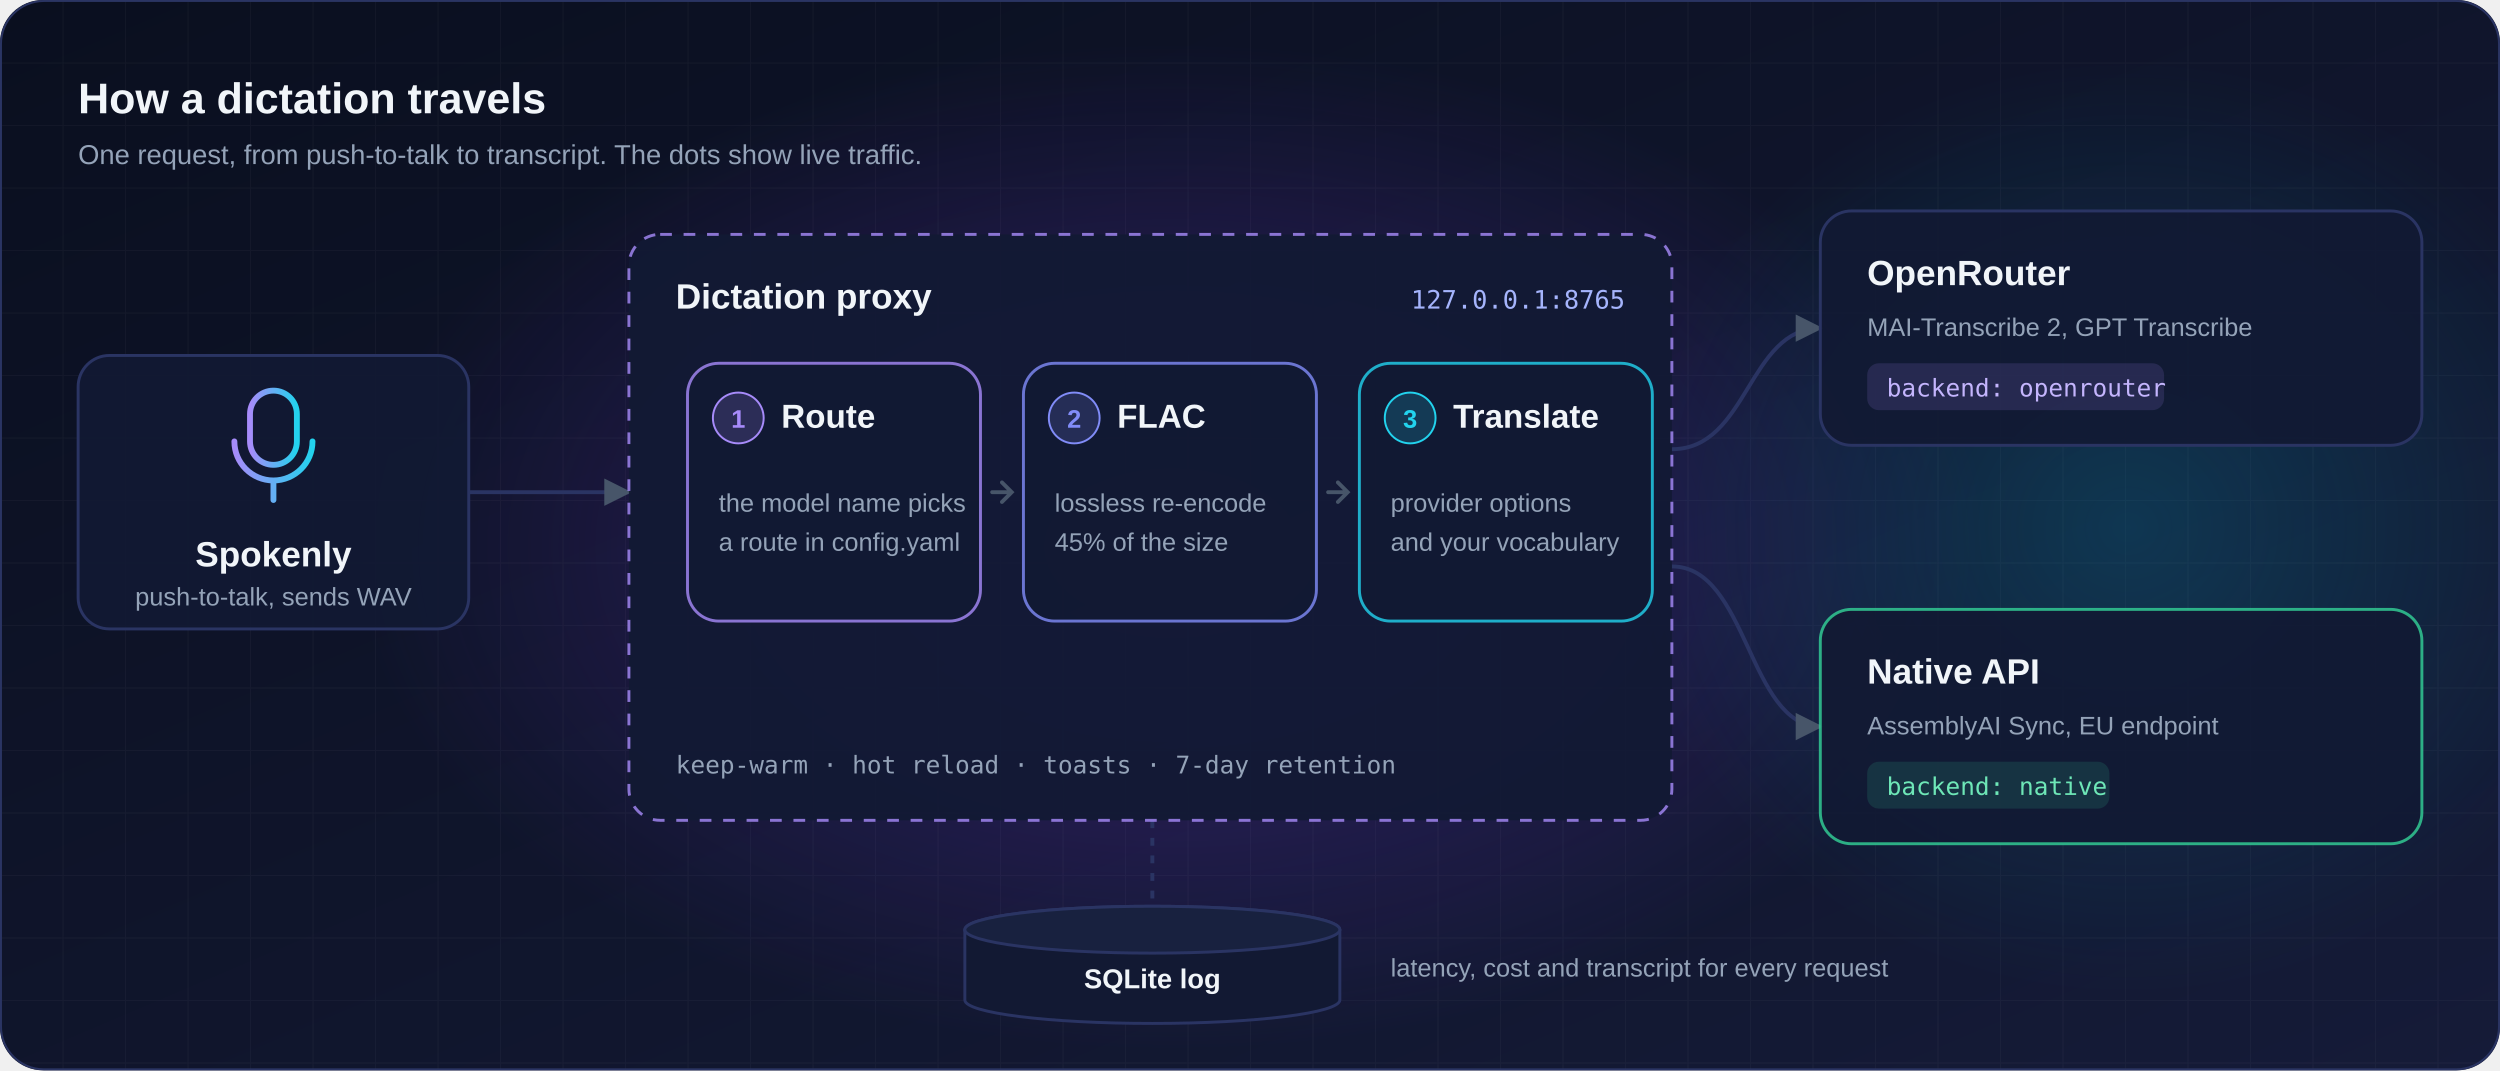
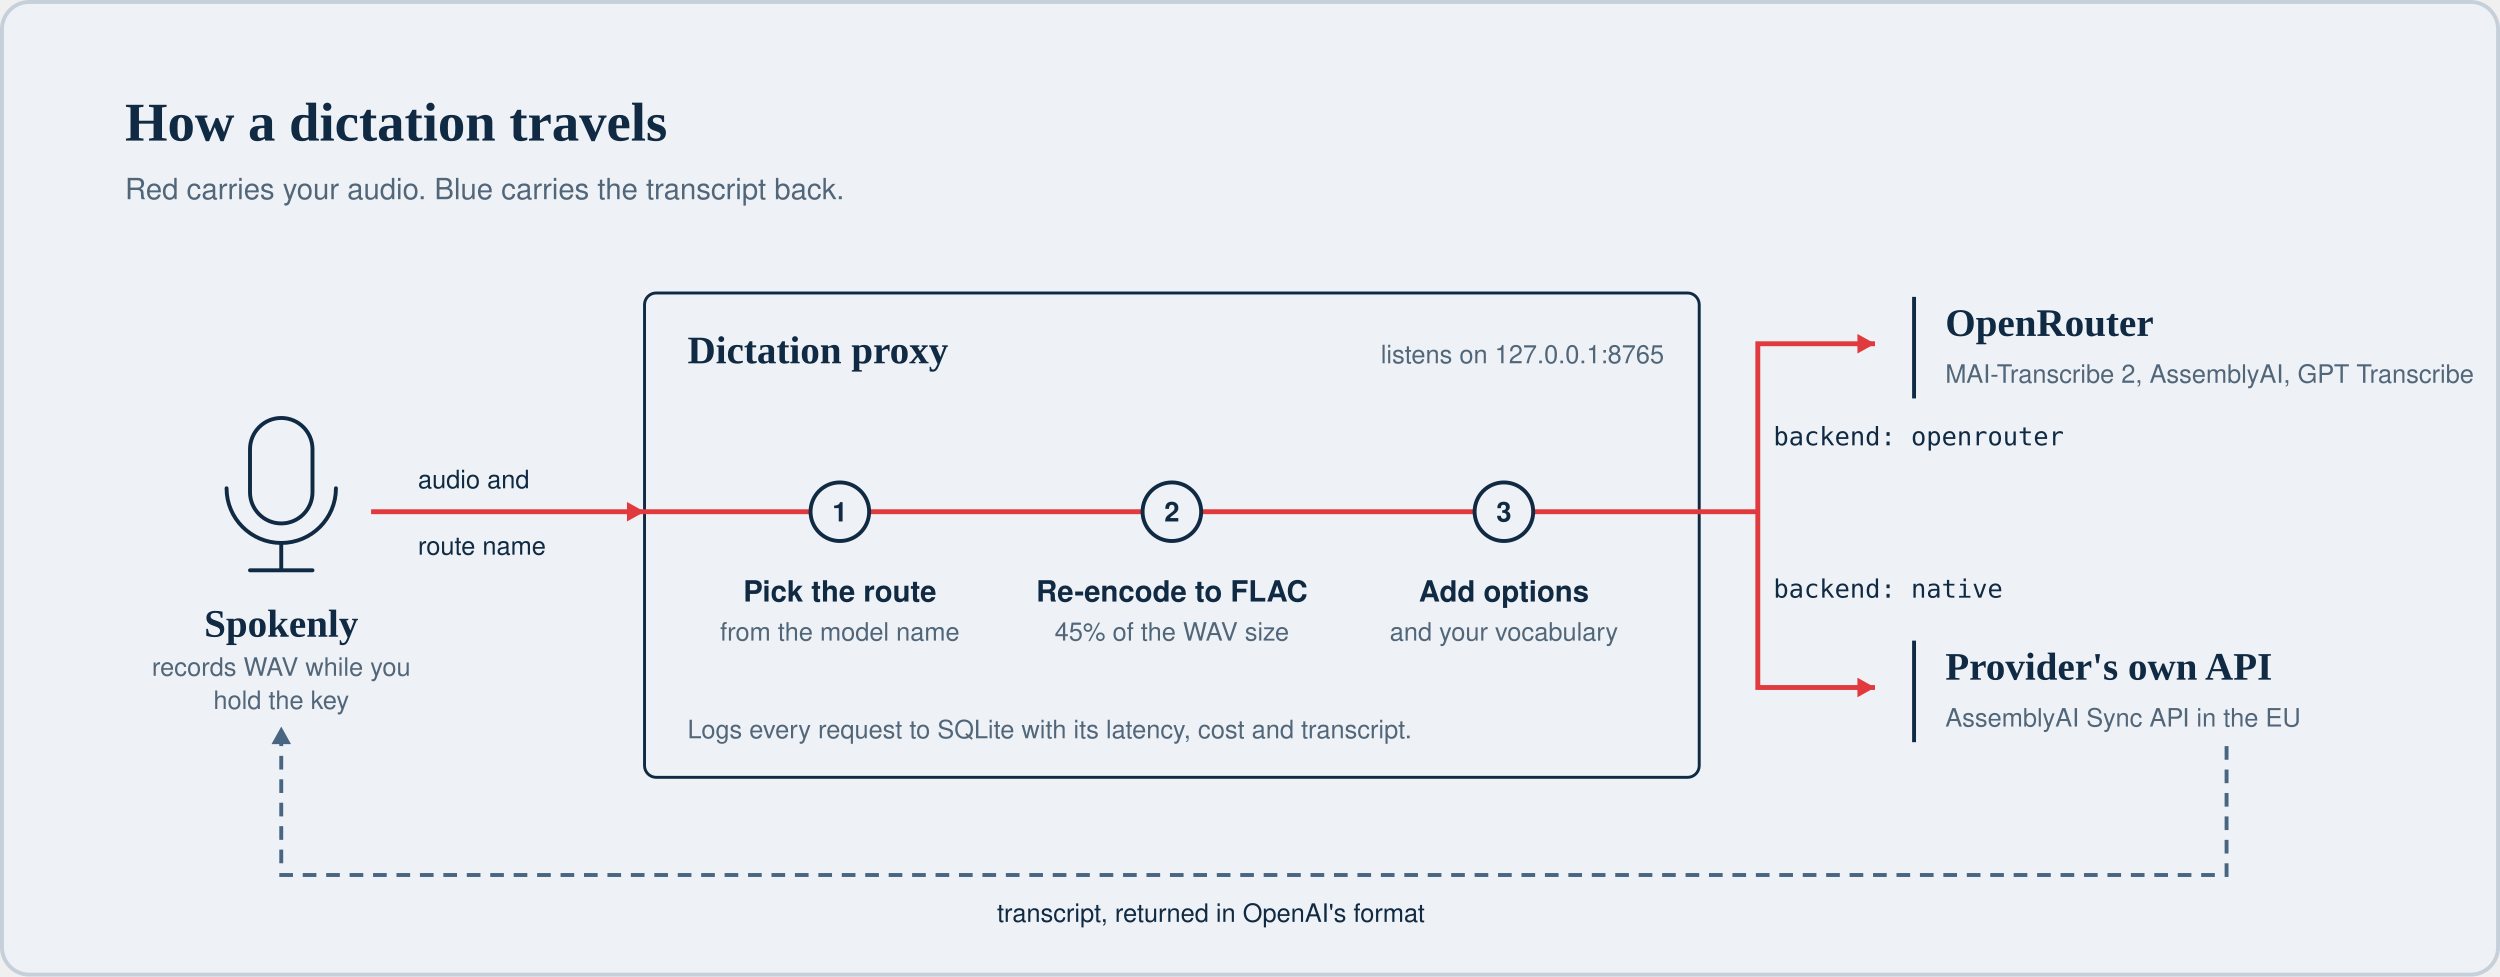
- <svg xmlns="http://www.w3.org/2000/svg" width="1280" height="548" viewBox="0 0 1280 548" role="img" aria-labelledby="title desc">
-   <defs>
-     <linearGradient id="bg" x1="0" y1="0" x2="1" y2="1">
-       <stop offset="0" stop-color="#0A0F1F" />
-       <stop offset="1" stop-color="#151B38" />
-     </linearGradient>
-     <linearGradient id="accent" x1="0" y1="0" x2="1" y2="0">
-       <stop offset="0" stop-color="#A78BFA" />
-       <stop offset="1" stop-color="#22D3EE" />
-     </linearGradient>
-     <pattern id="grid" width="32" height="32" patternUnits="userSpaceOnUse">
-       <path d="M32 0H0V32" fill="none" stroke="#FFFFFF" stroke-opacity="0.035" />
-     </pattern>
-     <radialGradient id="glowV" cx="0.5" cy="0.5" r="0.5">
-       <stop offset="0" stop-color="#7C3AED" stop-opacity="0.32" />
-       <stop offset="1" stop-color="#7C3AED" stop-opacity="0" />
-     </radialGradient>
-     <radialGradient id="glowC" cx="0.5" cy="0.5" r="0.5">
-       <stop offset="0" stop-color="#0891B2" stop-opacity="0.26" />
-       <stop offset="1" stop-color="#0891B2" stop-opacity="0" />
-     </radialGradient>
-     <clipPath id="round">
-       <rect width="1280" height="548" rx="22" />
-     </clipPath>
-     <marker id="arrow" viewBox="0 0 10 10" refX="9" refY="5" markerWidth="7" markerHeight="7" orient="auto">
-       <path d="M0 0 L10 5 L0 10z" fill="#475569" />
-     </marker>
-     <filter id="soft" x="-2" y="-2" width="5" height="5">
-       <feGaussianBlur stdDeviation="1.6" result="b" />
-       <feMerge>
-         <feMergeNode in="b" />
-         <feMergeNode in="SourceGraphic" />
-       </feMerge>
-     </filter>
-   </defs>
+ <svg xmlns="http://www.w3.org/2000/svg" width="1280" height="500" viewBox="0 0 1280 500" role="img" aria-labelledby="title desc">
+   <defs />
  <style>
-   text { font-family: 'Segoe UI', -apple-system, BlinkMacSystemFont, 'Helvetica Neue', Arial, sans-serif; }
-   .mono { font-family: 'Cascadia Code', SFMono-Regular, Consolas, Menlo, monospace; }
-   @media (prefers-reduced-motion: reduce) { * { animation: none !important; } }
+   text { font-family: 'Segoe UI', 'Helvetica Neue', Helvetica, Arial, sans-serif; fill: #102A43; font-variant-numeric: tabular-nums; }
+   .serif { font-family: Georgia, 'Times New Roman', Times, serif; }
+   .mono { font-family: Consolas, 'SFMono-Regular', Menlo, monospace; }
+   .muted { fill: #52667A; }
  
</style>
-   <g clip-path="url(#round)">
-     <rect width="1280" height="548" fill="url(#bg)" />
-     <rect width="1280" height="548" fill="url(#grid)" />
-     <ellipse cx="600" cy="280" rx="420" ry="260" fill="url(#glowV)" />
-     <ellipse cx="1090" cy="270" rx="260" ry="240" fill="url(#glowC)" />
-     <text x="40" y="58" font-size="22" font-weight="700" fill="#F1F5F9">How a dictation travels</text>
-     <text x="40" y="84" font-size="14" fill="#94A3B8">One request, from push-to-talk to transcript. The dots show live traffic.</text>
-     <path id="p-in" d="M240 252 H322" fill="none" stroke="#2A3463" stroke-width="2" marker-end="url(#arrow)" />
-     <path id="p-or" d="M856 230 C 895 230, 895 168, 932 168" fill="none" stroke="#2A3463" stroke-width="2" marker-end="url(#arrow)" />
-     <path id="p-nat" d="M856 290 C 895 290, 895 372, 932 372" fill="none" stroke="#2A3463" stroke-width="2" marker-end="url(#arrow)" />
-     <path id="p-log" d="M590 420 V 466" fill="none" stroke="#2A3463" stroke-width="2" stroke-dasharray="4 5" />
-     <rect x="40" y="182" width="200" height="140" rx="16" fill="#121933" fill-opacity="0.92" stroke="#2A3463" stroke-opacity="1" stroke-width="1.5" />
-     <rect x="128" y="200" width="24" height="38" rx="12" fill="none" stroke="url(#accent)" stroke-width="3" />
-     <path d="M120 226 a20 20 0 0 0 40 0 M140 246 v10" fill="none" stroke="url(#accent)" stroke-width="3" stroke-linecap="round" />
-     <text x="140" y="290" text-anchor="middle" font-size="18" font-weight="700" fill="#F1F5F9">Spokenly</text>
-     <text x="140" y="310" text-anchor="middle" font-size="13" fill="#94A3B8">push-to-talk, sends WAV</text>
-     <rect x="322" y="120" width="534" height="300" rx="16" fill="#121933" fill-opacity="0.92" stroke="#A78BFA" stroke-opacity="0.8" stroke-width="1.5" stroke-dasharray="6 6" />
-     <text x="346" y="158" font-size="18" font-weight="700" fill="#F1F5F9">Dictation proxy</text>
-     <text class="mono" x="832" y="158" text-anchor="end" font-size="13" fill="#A5B4FC">127.0.0.1:8765</text>
-     <rect x="352" y="186" width="150" height="132" rx="16" fill="#121933" fill-opacity="0.92" stroke="#A78BFA" stroke-opacity="0.8" stroke-width="1.5" />
-     <circle cx="378" cy="214" r="13" fill="#A78BFA" fill-opacity="0.18" stroke="#A78BFA" />
-     <text x="378" y="219" text-anchor="middle" font-size="13" font-weight="700" fill="#A78BFA">1</text>
-     <text x="400" y="219" font-size="17" font-weight="700" fill="#F1F5F9">Route</text>
-     <text x="368" y="262" font-size="13" fill="#94A3B8">the model name picks</text>
-     <text x="368" y="282" font-size="13" fill="#94A3B8">a route in config.yaml</text>
-     <path d="M508 252 l10 0 m-5 -5 l5 5 l-5 5" fill="none" stroke="#475569" stroke-width="2" stroke-linecap="round" />
-     <rect x="524" y="186" width="150" height="132" rx="16" fill="#121933" fill-opacity="0.92" stroke="#818CF8" stroke-opacity="0.8" stroke-width="1.5" />
-     <circle cx="550" cy="214" r="13" fill="#818CF8" fill-opacity="0.18" stroke="#818CF8" />
-     <text x="550" y="219" text-anchor="middle" font-size="13" font-weight="700" fill="#818CF8">2</text>
-     <text x="572" y="219" font-size="17" font-weight="700" fill="#F1F5F9">FLAC</text>
-     <text x="540" y="262" font-size="13" fill="#94A3B8">lossless re-encode</text>
-     <text x="540" y="282" font-size="13" fill="#94A3B8">45% of the size</text>
-     <path d="M680 252 l10 0 m-5 -5 l5 5 l-5 5" fill="none" stroke="#475569" stroke-width="2" stroke-linecap="round" />
-     <rect x="696" y="186" width="150" height="132" rx="16" fill="#121933" fill-opacity="0.92" stroke="#22D3EE" stroke-opacity="0.8" stroke-width="1.5" />
-     <circle cx="722" cy="214" r="13" fill="#22D3EE" fill-opacity="0.18" stroke="#22D3EE" />
-     <text x="722" y="219" text-anchor="middle" font-size="13" font-weight="700" fill="#22D3EE">3</text>
-     <text x="744" y="219" font-size="17" font-weight="700" fill="#F1F5F9">Translate</text>
-     <text x="712" y="262" font-size="13" fill="#94A3B8">provider options</text>
-     <text x="712" y="282" font-size="13" fill="#94A3B8">and your vocabulary</text>
-     <text class="mono" x="346" y="396" font-size="12.5" fill="#94A3B8">keep-warm · hot reload · toasts · 7-day retention</text>
-     <rect x="932" y="108" width="308" height="120" rx="16" fill="#121933" fill-opacity="0.92" stroke="#2A3463" stroke-opacity="1" stroke-width="1.5" />
-     <text x="956" y="146" font-size="18" font-weight="700" fill="#F1F5F9">OpenRouter</text>
-     <text x="956" y="172" font-size="13" fill="#94A3B8">MAI-Transcribe 2, GPT Transcribe</text>
-     <rect x="956" y="186" width="152" height="24" rx="6" fill="#A78BFA" fill-opacity="0.14" />
-     <text class="mono" x="966" y="203" font-size="12.5" fill="#C4B5FD">backend: openrouter</text>
-     <rect x="932" y="312" width="308" height="120" rx="16" fill="#121933" fill-opacity="0.92" stroke="#34D399" stroke-opacity="0.8" stroke-width="1.5" />
-     <text x="956" y="350" font-size="18" font-weight="700" fill="#F1F5F9">Native API</text>
-     <text x="956" y="376" font-size="13" fill="#94A3B8">AssemblyAI Sync, EU endpoint</text>
-     <rect x="956" y="390" width="124" height="24" rx="6" fill="#34D399" fill-opacity="0.14" />
-     <text class="mono" x="966" y="407" font-size="12.5" fill="#6EE7B7">backend: native</text>
-     <ellipse cx="590" cy="476" rx="96" ry="12" fill="#121933" stroke="#2A3463" stroke-width="1.5" />
-     <path d="M494 476 V 512 a96 12 0 0 0 192 0 V 476" fill="#121933" stroke="#2A3463" stroke-width="1.5" />
-     <ellipse cx="590" cy="476" rx="96" ry="12" fill="#18213F" stroke="#2A3463" stroke-width="1.5" />
-     <text x="590" y="506" text-anchor="middle" font-size="14" font-weight="700" fill="#F1F5F9">SQLite log</text>
-     <text x="712" y="500" font-size="13" fill="#94A3B8">latency, cost and transcript for every request</text>
-     <circle r="5.5" fill="#A78BFA" filter="url(#soft)">
-       <animateMotion dur="2.6s" begin="0s" repeatCount="indefinite">
-         <mpath href="#p-in" />
-       </animateMotion>
-     </circle>
-     <circle r="5.5" fill="#A78BFA" filter="url(#soft)">
-       <animateMotion dur="2.6s" begin="0.9s" repeatCount="indefinite">
-         <mpath href="#p-or" />
-       </animateMotion>
-     </circle>
-     <circle r="5.5" fill="#34D399" filter="url(#soft)">
-       <animateMotion dur="2.6s" begin="1.6s" repeatCount="indefinite">
-         <mpath href="#p-nat" />
-       </animateMotion>
-     </circle>
-     <circle r="5.5" fill="#22D3EE" filter="url(#soft)">
-       <animateMotion dur="2.6s" begin="2.2s" repeatCount="indefinite" keyPoints="1;0" keyTimes="0;1" calcMode="linear">
-         <mpath href="#p-or" />
-       </animateMotion>
-     </circle>
-     <circle r="5.5" fill="#34D399" filter="url(#soft)">
-       <animateMotion dur="2.6s" begin="0.4s" repeatCount="indefinite" keyPoints="1;0" keyTimes="0;1" calcMode="linear">
-         <mpath href="#p-nat" />
-       </animateMotion>
-     </circle>
-     <circle r="5.5" fill="#22D3EE" filter="url(#soft)">
-       <animateMotion dur="2.6s" begin="1.3s" repeatCount="indefinite" keyPoints="1;0" keyTimes="0;1" calcMode="linear">
-         <mpath href="#p-in" />
-       </animateMotion>
-     </circle>
-     <circle r="5.5" fill="#94A3B8" filter="url(#soft)">
-       <animateMotion dur="1.8s" begin="0.7s" repeatCount="indefinite">
-         <mpath href="#p-log" />
-       </animateMotion>
-     </circle>
+   <rect x="1" y="1" width="1278" height="498" rx="14" fill="#EEF2F6" stroke="#C5D0DB" stroke-width="2" />
+   <text class="serif" x="64" y="72" font-size="28" font-weight="700">How a dictation travels</text>
+   <text class="muted" x="64" y="102" font-size="15">Red carries your audio. Blue carries the transcript back.</text>
+   <g fill="none" stroke="#102A43" stroke-width="2" stroke-linecap="round" stroke-linejoin="round">
+     <rect x="128" y="214" width="32" height="54" rx="16" />
+     <path d="M116 250 a28 28 0 0 0 56 0 M144 278 v14 M128 292 h32" />
  </g>
-   <rect x="0.5" y="0.5" width="1279" height="547" rx="22" fill="none" stroke="#2A3463" />
+   <text class="serif" x="144" y="326" text-anchor="middle" font-size="20" font-weight="700">Spokenly</text>
+   <text class="muted" x="144" y="346" text-anchor="middle" font-size="13">records WAV while you</text>
+   <text class="muted" x="144" y="363" text-anchor="middle" font-size="13">hold the key</text>
+   <rect x="330" y="150" width="540" height="248" rx="6" fill="none" stroke="#102A43" stroke-width="1.5" />
+   <text class="serif" x="352" y="186" font-size="20" font-weight="700">Dictation proxy</text>
+   <text class="muted" x="852" y="186" text-anchor="end" font-size="13">listens on 127.0.0.1:8765</text>
+   <text class="muted" x="352" y="378" font-size="13">Logs every request to SQLite with its latency, cost and transcript.</text>
+   <path d="M190 262 H415 M445 262 H585 M615 262 H755 M785 262 H900 V176 H960 M900 262 V352 H960" fill="none" stroke="#E03A3E" stroke-width="2.5" />
+   <path d="M330 262 l-9 -5 v10 z" fill="#E03A3E" />
+   <path d="M960 176 l-9 -5 v10 z" fill="#E03A3E" />
+   <path d="M960 352 l-9 -5 v10 z" fill="#E03A3E" />
+   <text x="214" y="250" font-size="13" fill="#E03A3E">audio and</text>
+   <text x="214" y="284" font-size="13" fill="#E03A3E">route name</text>
+   <circle cx="430" cy="262" r="15" fill="#EEF2F6" stroke="#102A43" stroke-width="2" />
+   <text x="430" y="267" text-anchor="middle" font-size="14" font-weight="700">1</text>
+   <text x="430" y="308" text-anchor="middle" font-size="15" font-weight="600">Pick the route</text>
+   <text class="muted" x="430" y="328" text-anchor="middle" font-size="13">from the model name</text>
+   <circle cx="600" cy="262" r="15" fill="#EEF2F6" stroke="#102A43" stroke-width="2" />
+   <text x="600" y="267" text-anchor="middle" font-size="14" font-weight="700">2</text>
+   <text x="600" y="308" text-anchor="middle" font-size="15" font-weight="600">Re-encode to FLAC</text>
+   <text class="muted" x="600" y="328" text-anchor="middle" font-size="13">45% of the WAV size</text>
+   <circle cx="770" cy="262" r="15" fill="#EEF2F6" stroke="#102A43" stroke-width="2" />
+   <text x="770" y="267" text-anchor="middle" font-size="14" font-weight="700">3</text>
+   <text x="770" y="308" text-anchor="middle" font-size="15" font-weight="600">Add options</text>
+   <text class="muted" x="770" y="328" text-anchor="middle" font-size="13">and your vocabulary</text>
+   <text class="mono" x="908" y="228" font-size="13" fill="#E03A3E">backend: openrouter</text>
+   <text class="mono" x="908" y="306" font-size="13" fill="#E03A3E">backend: native</text>
+   <line x1="980" x2="980" y1="152" y2="204" stroke="#102A43" stroke-width="2" />
+   <text class="serif" x="996" y="172" font-size="20" font-weight="700">OpenRouter</text>
+   <text class="muted" x="996" y="196" font-size="13">MAI-Transcribe 2, AssemblyAI, GPT Transcribe</text>
+   <line x1="980" x2="980" y1="328" y2="380" stroke="#102A43" stroke-width="2" />
+   <text class="serif" x="996" y="348" font-size="20" font-weight="700">Provider's own API</text>
+   <text class="muted" x="996" y="372" font-size="13">AssemblyAI Sync API in the EU</text>
+   <path d="M1140 382 V448 H144 V378" fill="none" stroke="#486581" stroke-width="2" stroke-dasharray="7 5" />
+   <path d="M144 372 l-5 9 h10 z" fill="#486581" />
+   <text x="620" y="472" text-anchor="middle" font-size="13" fill="#486581">transcript, returned in OpenAI's format</text>
</svg>
